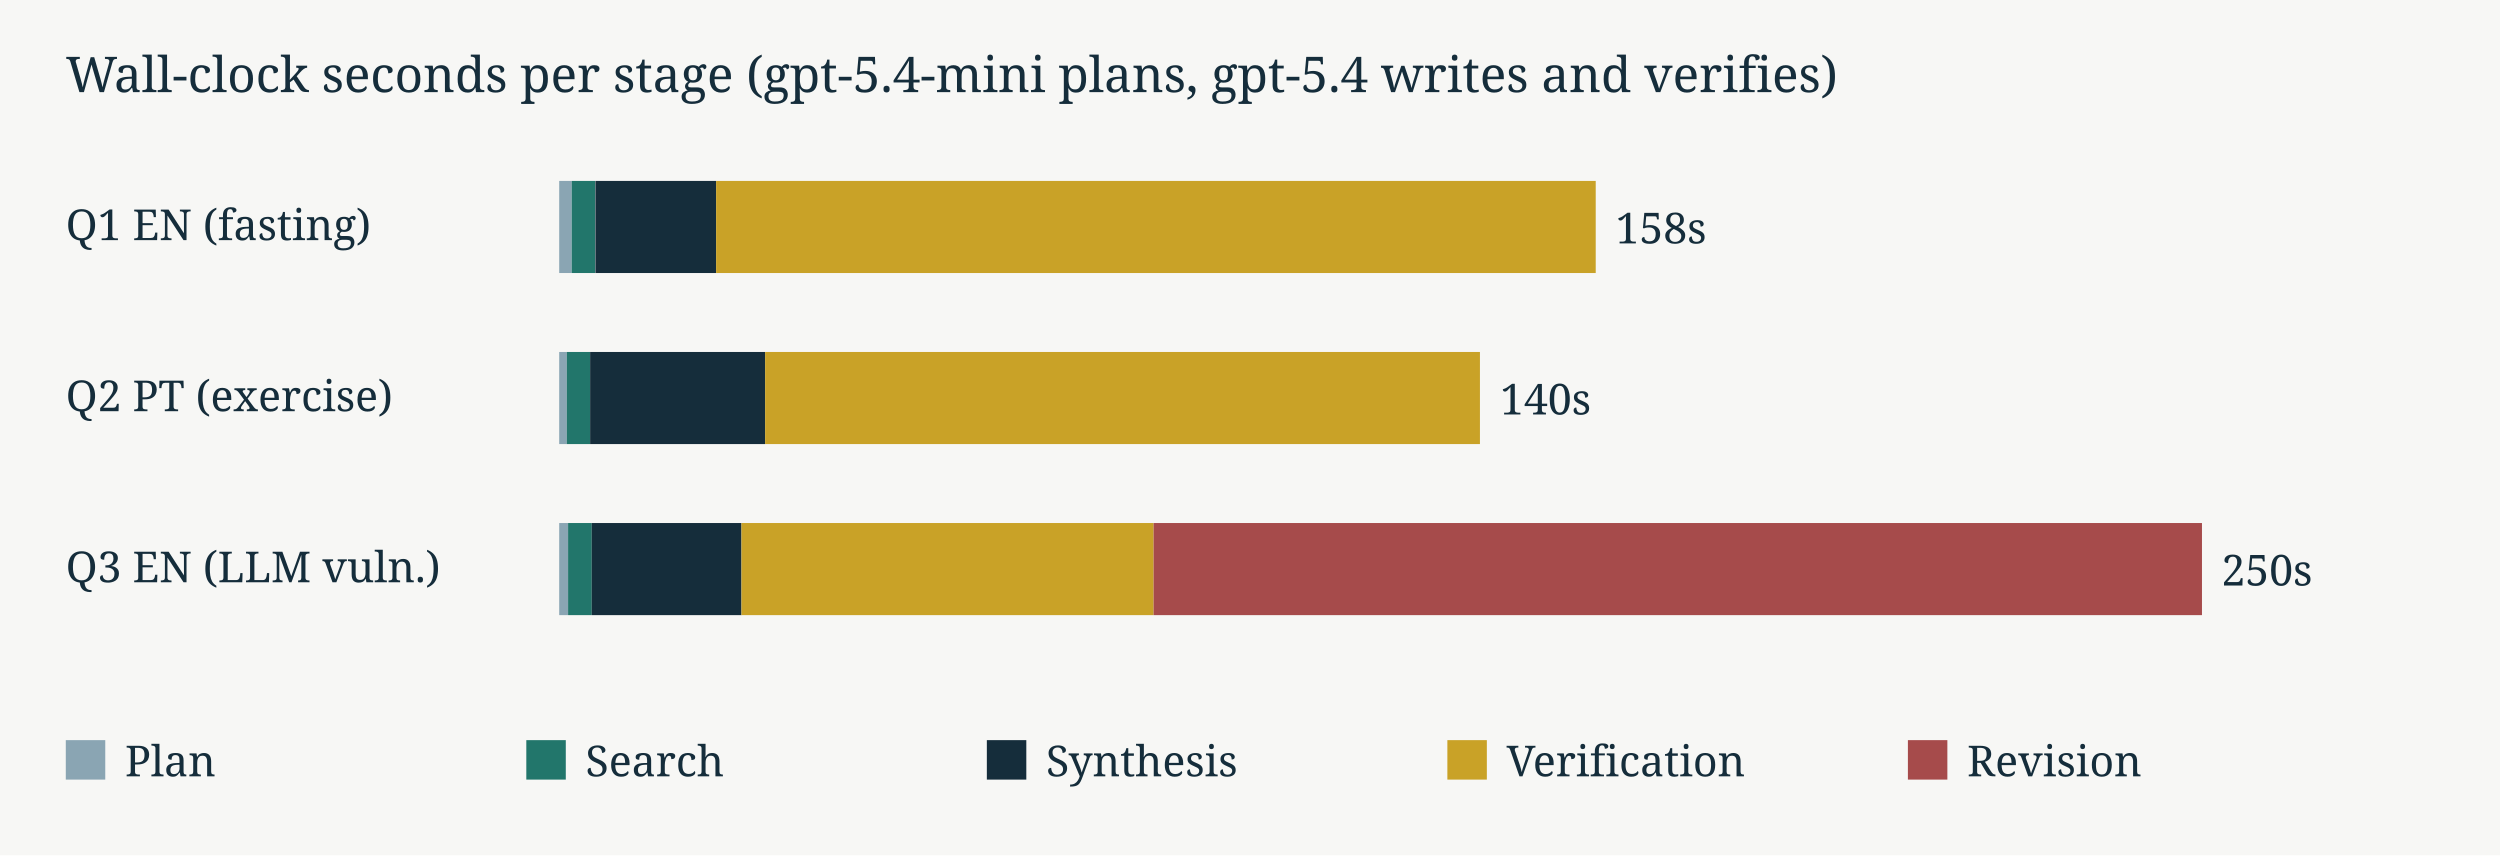
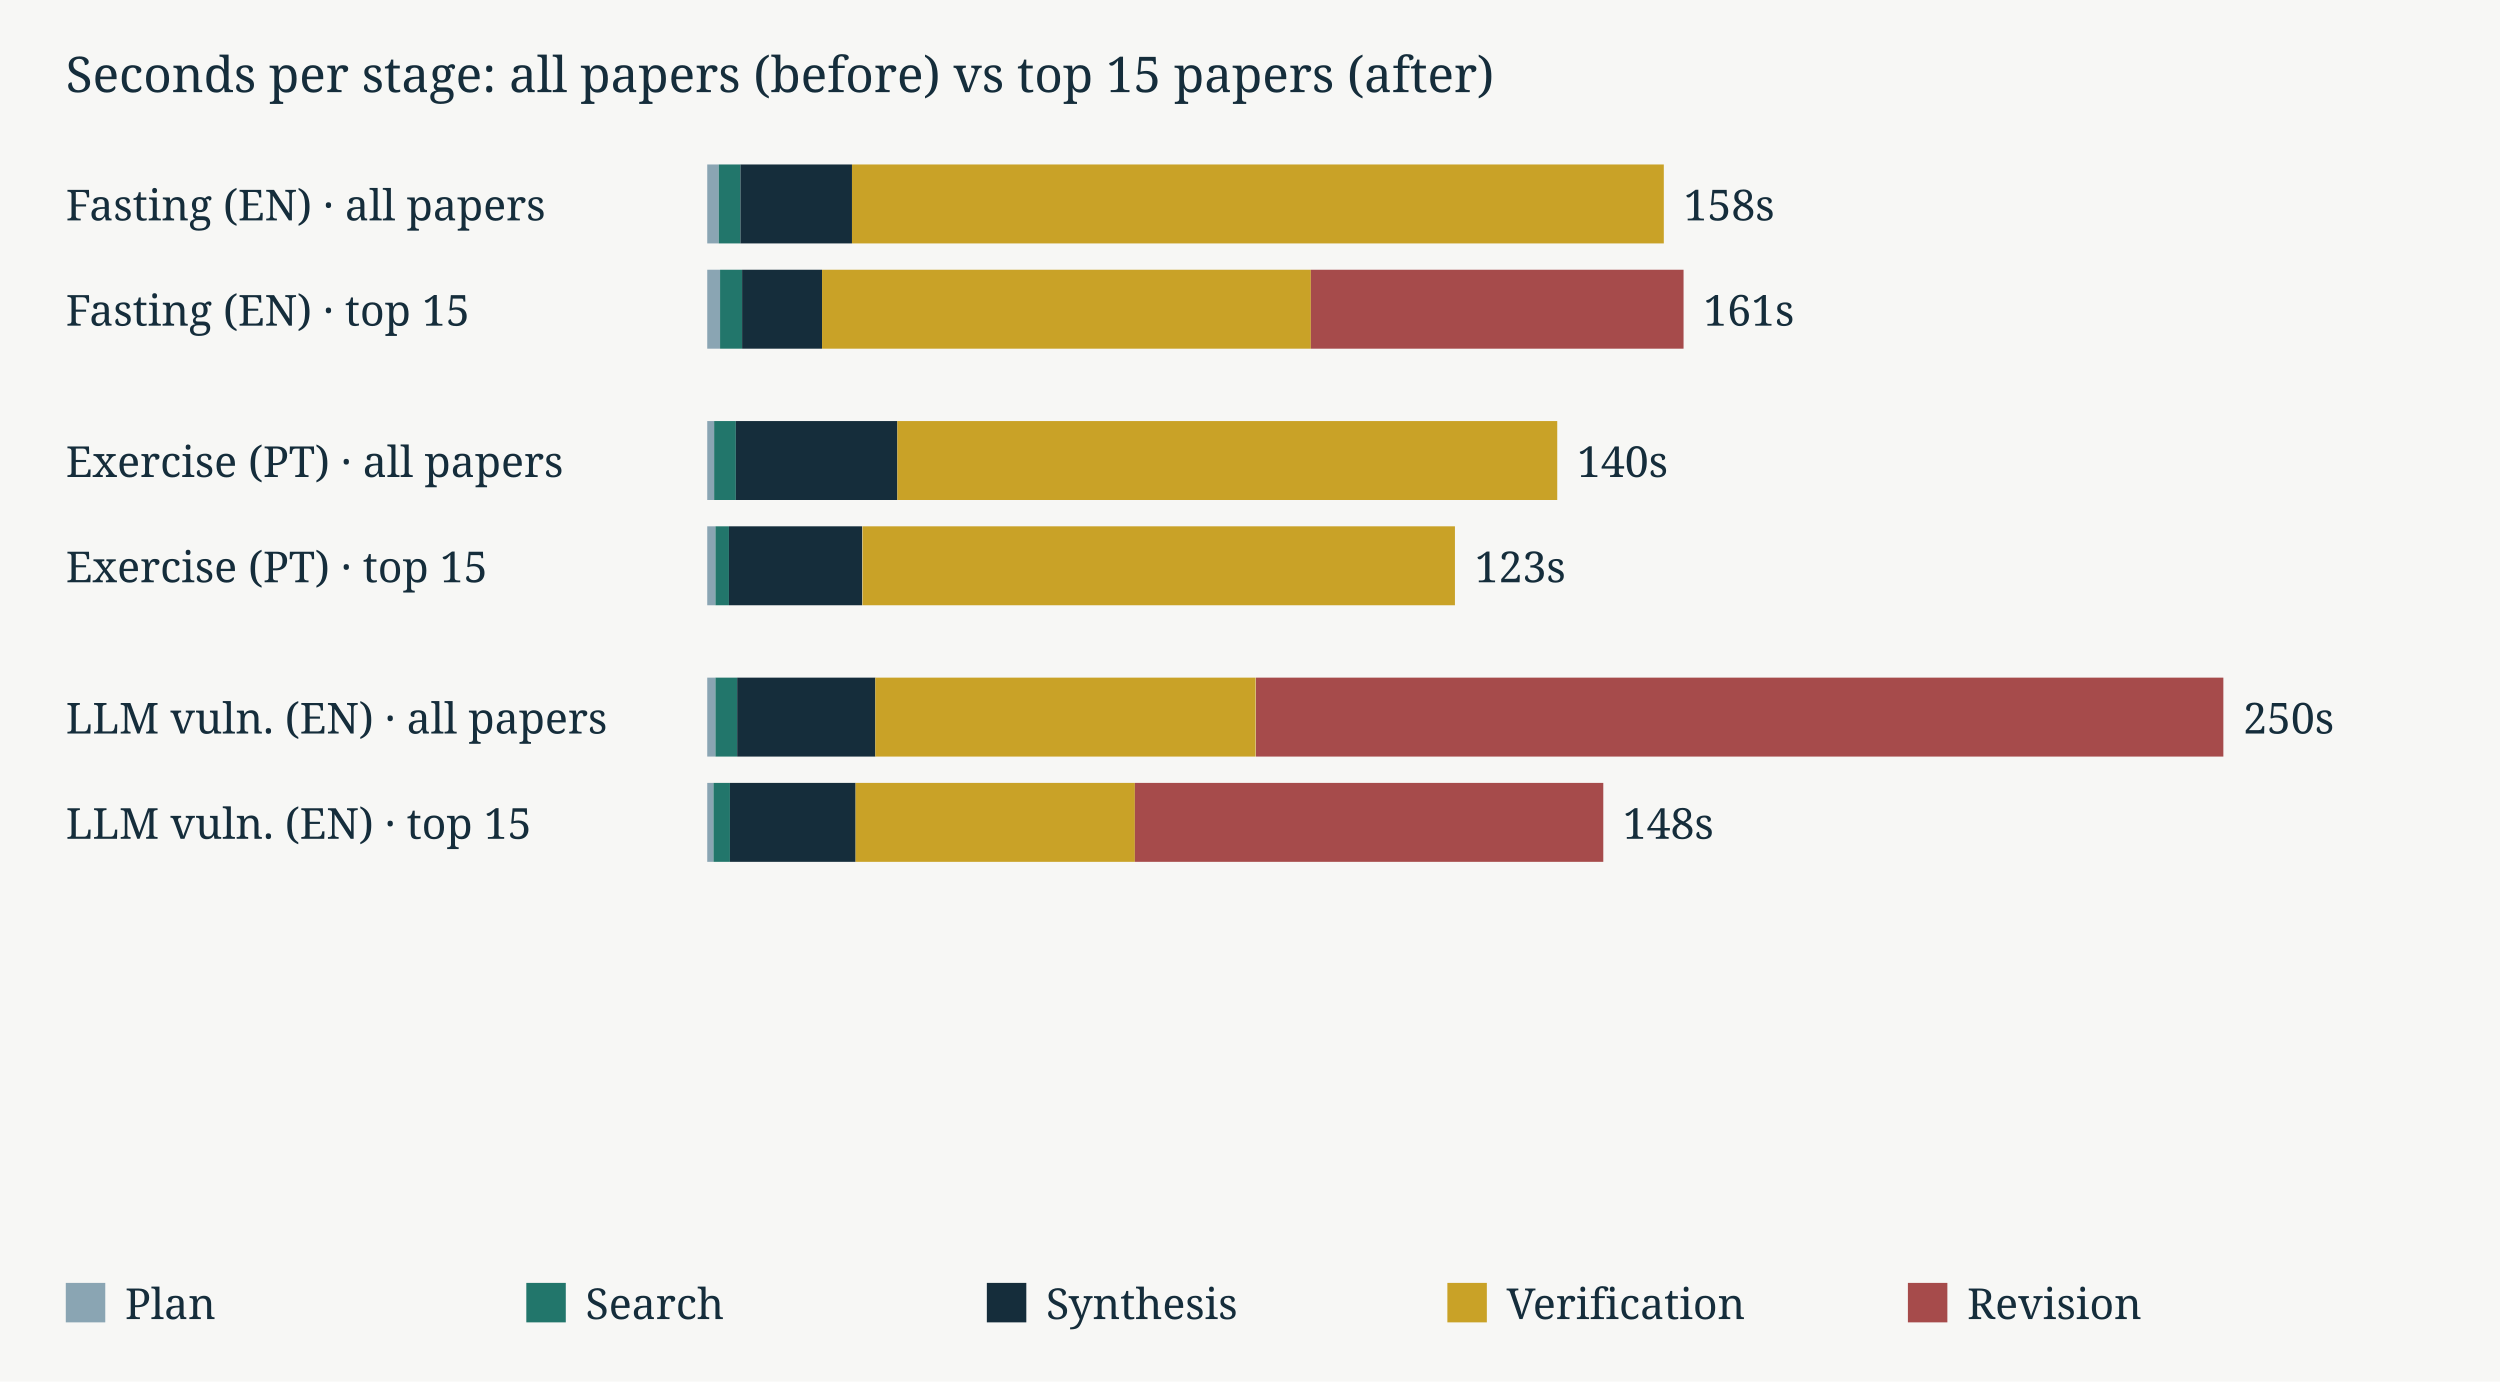
- <svg xmlns="http://www.w3.org/2000/svg" viewBox="0 0 760 260" font-family="Georgia,serif" font-size="13">
-   <rect width="760" height="260" fill="#f7f7f5" />
-   <text x="20" y="28" font-size="15" fill="#152d3b">Wall-clock seconds per stage (gpt-5.4-mini plans, gpt-5.4 writes and verifies)</text>
-   <text x="20" y="73" fill="#152d3b">Q1 EN (fasting)</text>
-   <rect x="170.0" y="55" width="3.8" height="28" fill="#8aa5b3" />
-   <rect x="173.8" y="55" width="7.1" height="28" fill="#22766b" />
-   <rect x="181.0" y="55" width="36.7" height="28" fill="#152d3b" />
-   <rect x="217.7" y="55" width="267.4" height="28" fill="#c9a227" />
-   <text x="491.1" y="74" fill="#152d3b">158s</text>
-   <text x="20" y="125" fill="#152d3b">Q2 PT (exercise)</text>
-   <rect x="170.0" y="107" width="2.3" height="28" fill="#8aa5b3" />
-   <rect x="172.3" y="107" width="7.1" height="28" fill="#22766b" />
-   <rect x="179.4" y="107" width="53.2" height="28" fill="#152d3b" />
-   <rect x="232.6" y="107" width="217.3" height="28" fill="#c9a227" />
-   <text x="456.0" y="126" fill="#152d3b">140s</text>
-   <text x="20" y="177" fill="#152d3b">Q3 EN (LLM vuln.)</text>
-   <rect x="170.0" y="159" width="2.7" height="28" fill="#8aa5b3" />
-   <rect x="172.7" y="159" width="7.2" height="28" fill="#22766b" />
-   <rect x="179.9" y="159" width="45.5" height="28" fill="#152d3b" />
-   <rect x="225.4" y="159" width="125.3" height="28" fill="#c9a227" />
-   <rect x="350.7" y="159" width="318.7" height="28" fill="#a64b4b" />
-   <text x="675.3" y="178" fill="#152d3b">250s</text>
-   <rect x="20" y="225" width="12" height="12" fill="#8aa5b3" />
-   <text x="38" y="236" fill="#152d3b">Plan</text>
-   <rect x="160" y="225" width="12" height="12" fill="#22766b" />
-   <text x="178" y="236" fill="#152d3b">Search</text>
-   <rect x="300" y="225" width="12" height="12" fill="#152d3b" />
-   <text x="318" y="236" fill="#152d3b">Synthesis</text>
-   <rect x="440" y="225" width="12" height="12" fill="#c9a227" />
-   <text x="458" y="236" fill="#152d3b">Verification</text>
-   <rect x="580" y="225" width="12" height="12" fill="#a64b4b" />
-   <text x="598" y="236" fill="#152d3b">Revision</text>
+ <svg xmlns="http://www.w3.org/2000/svg" viewBox="0 0 760 420" font-family="Georgia,serif" font-size="13">
+   <rect width="760" height="420" fill="#f7f7f5" />
+   <text x="20" y="28" font-size="15" fill="#152d3b">Seconds per stage: all papers (before) vs top 15 papers (after)</text>
+   <text x="20" y="67" fill="#152d3b">Fasting (EN) · all papers</text>
+   <rect x="215.0" y="50" width="3.5" height="24" fill="#8aa5b3" />
+   <rect x="218.5" y="50" width="6.6" height="24" fill="#22766b" />
+   <rect x="225.1" y="50" width="33.9" height="24" fill="#152d3b" />
+   <rect x="259.0" y="50" width="246.8" height="24" fill="#c9a227" />
+   <text x="511.8" y="67" fill="#152d3b">158s</text>
+   <text x="20" y="99" fill="#152d3b">Fasting (EN) · top 15</text>
+   <rect x="215.0" y="82" width="3.9" height="24" fill="#8aa5b3" />
+   <rect x="218.9" y="82" width="6.7" height="24" fill="#22766b" />
+   <rect x="225.6" y="82" width="24.3" height="24" fill="#152d3b" />
+   <rect x="249.9" y="82" width="148.6" height="24" fill="#c9a227" />
+   <rect x="398.5" y="82" width="113.3" height="24" fill="#a64b4b" />
+   <text x="517.8" y="99" fill="#152d3b">161s</text>
+   <text x="20" y="145" fill="#152d3b">Exercise (PT) · all papers</text>
+   <rect x="215.0" y="128" width="2.1" height="24" fill="#8aa5b3" />
+   <rect x="217.1" y="128" width="6.6" height="24" fill="#22766b" />
+   <rect x="223.7" y="128" width="49.1" height="24" fill="#152d3b" />
+   <rect x="272.8" y="128" width="200.6" height="24" fill="#c9a227" />
+   <text x="479.4" y="145" fill="#152d3b">140s</text>
+   <text x="20" y="177" fill="#152d3b">Exercise (PT) · top 15</text>
+   <rect x="215.0" y="160" width="2.5" height="24" fill="#8aa5b3" />
+   <rect x="217.5" y="160" width="4.1" height="24" fill="#22766b" />
+   <rect x="221.6" y="160" width="40.5" height="24" fill="#152d3b" />
+   <rect x="262.2" y="160" width="180.1" height="24" fill="#c9a227" />
+   <text x="448.3" y="177" fill="#152d3b">123s</text>
+   <text x="20" y="223" fill="#152d3b">LLM vuln. (EN) · all papers</text>
+   <rect x="215.0" y="206" width="2.5" height="24" fill="#8aa5b3" />
+   <rect x="217.5" y="206" width="6.6" height="24" fill="#22766b" />
+   <rect x="224.1" y="206" width="42.0" height="24" fill="#152d3b" />
+   <rect x="266.1" y="206" width="115.6" height="24" fill="#c9a227" />
+   <rect x="381.8" y="206" width="294.1" height="24" fill="#a64b4b" />
+   <text x="681.9" y="223" fill="#152d3b">250s</text>
+   <text x="20" y="255" fill="#152d3b">LLM vuln. (EN) · top 15</text>
+   <rect x="215.0" y="238" width="1.9" height="24" fill="#8aa5b3" />
+   <rect x="216.9" y="238" width="5.0" height="24" fill="#22766b" />
+   <rect x="221.9" y="238" width="38.2" height="24" fill="#152d3b" />
+   <rect x="260.1" y="238" width="84.9" height="24" fill="#c9a227" />
+   <rect x="345.0" y="238" width="142.4" height="24" fill="#a64b4b" />
+   <text x="493.3" y="255" fill="#152d3b">148s</text>
+   <rect x="20" y="390" width="12" height="12" fill="#8aa5b3" />
+   <text x="38" y="401" fill="#152d3b">Plan</text>
+   <rect x="160" y="390" width="12" height="12" fill="#22766b" />
+   <text x="178" y="401" fill="#152d3b">Search</text>
+   <rect x="300" y="390" width="12" height="12" fill="#152d3b" />
+   <text x="318" y="401" fill="#152d3b">Synthesis</text>
+   <rect x="440" y="390" width="12" height="12" fill="#c9a227" />
+   <text x="458" y="401" fill="#152d3b">Verification</text>
+   <rect x="580" y="390" width="12" height="12" fill="#a64b4b" />
+   <text x="598" y="401" fill="#152d3b">Revision</text>
</svg>
